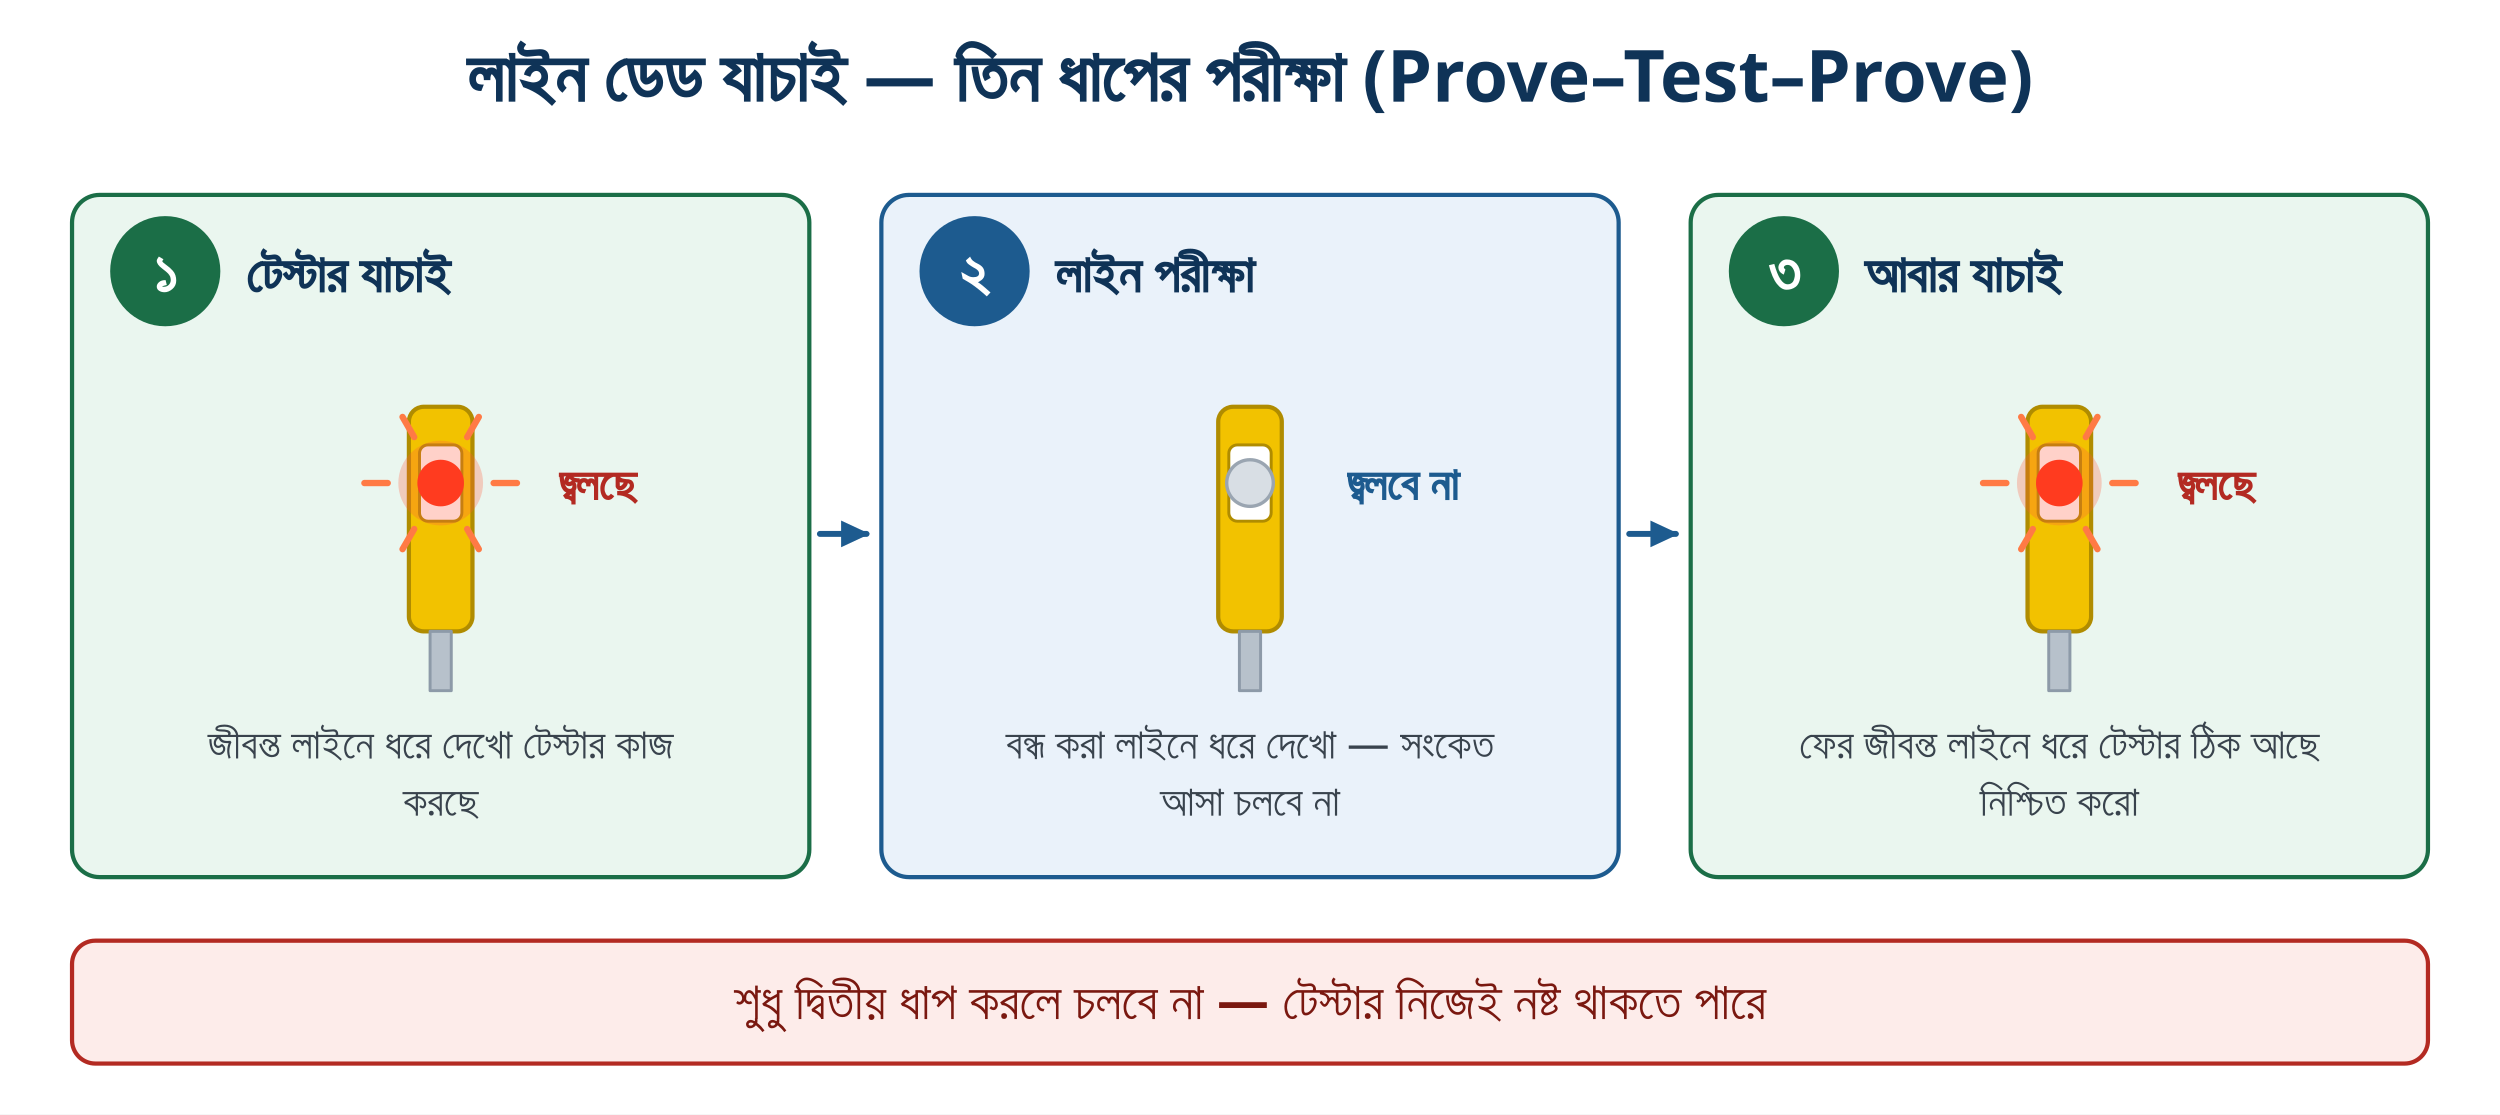
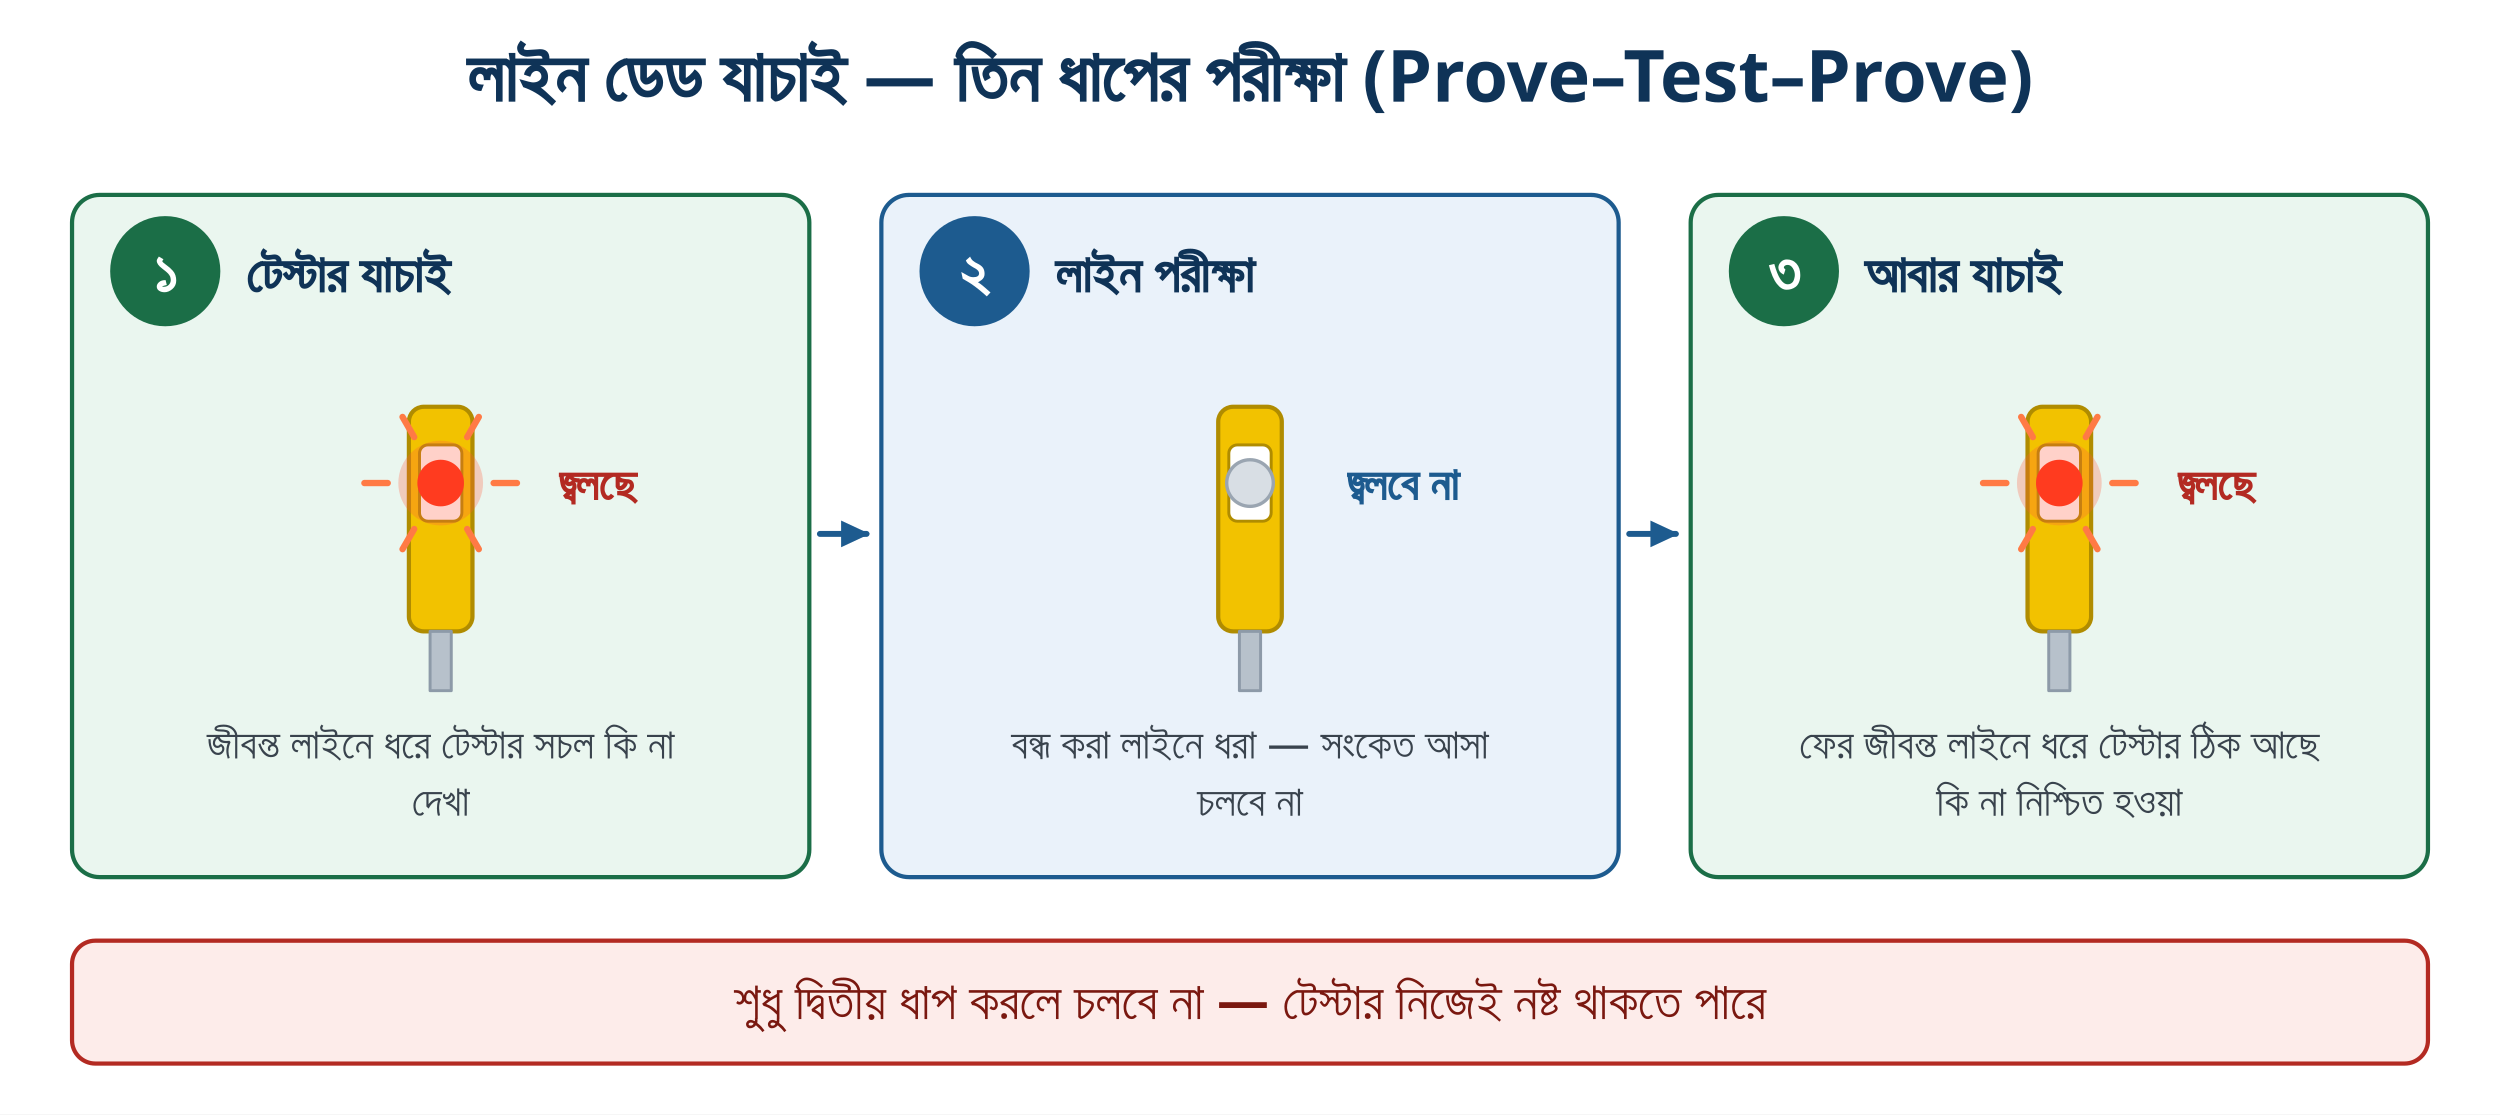
<svg xmlns="http://www.w3.org/2000/svg" width="1180" height="526" viewBox="0 0 1180 526">
  <defs>
    <marker id="ar" viewBox="0 0 10 10" refX="8.5" refY="5" markerUnits="userSpaceOnUse" markerWidth="15" markerHeight="15" orient="auto-start-reverse">
      <path d="M 0.5 0.8 L 9.5 5 L 0.5 9.2 z" fill="#1D5B8F" />
    </marker>
  </defs>
  <rect width="1180" height="526" fill="#FFFFFF" />
  <text x="590.0" y="48.0" font-family="Kalpurush" font-size="34" font-weight="700" fill="#0F3357" text-anchor="middle">লাইন ডেড যাচাই — তিন ধাপের পরীক্ষা (Prove–Test–Prove)</text>
  <rect x="34.0" y="92.0" width="348.0" height="322.0" rx="13" fill="#EAF6EF" stroke="#1B6E47" stroke-width="2" />
  <circle cx="78.0" cy="128.0" r="26.0" fill="#1B6E47" stroke="none" stroke-width="2" />
  <text x="78.0" y="138.0" font-family="Kalpurush" font-size="28" font-weight="700" fill="#FFFFFF" text-anchor="middle">১</text>
  <text x="116.0" y="138.0" font-family="Kalpurush" font-size="24.5" font-weight="700" fill="#0F3357" text-anchor="start">টেস্টার যাচাই</text>
  <rect x="193.0" y="192.0" width="30.0" height="106.0" rx="7" fill="#F2C200" stroke="#B08C00" stroke-width="2" />
  <rect x="198.0" y="210.0" width="20.0" height="36.0" rx="4" fill="#FFFFFF" stroke="#B08C00" stroke-width="1.4" />
  <path d="M 203.0 298.0 L 203.0 326.0 L 213.0 326.0 L 213.0 298.0 Z" fill="#B7C1CB" stroke="#8D9AA8" stroke-width="1.4" stroke-linecap="round" stroke-linejoin="round" />
  <circle cx="208.0" cy="228.0" r="20.0" fill="#FF5A3C" stroke="none" stroke-width="0" opacity="0.28" />
  <circle cx="208.0" cy="228.0" r="11.0" fill="#FF3B1F" stroke="none" stroke-width="2" />
  <line x1="233.0" y1="228.0" x2="244.0" y2="228.0" stroke="#FF7A45" stroke-width="3" stroke-linecap="round" />
  <line x1="220.5" y1="249.7" x2="226.0" y2="259.2" stroke="#FF7A45" stroke-width="3" stroke-linecap="round" />
  <line x1="195.5" y1="249.7" x2="190.0" y2="259.2" stroke="#FF7A45" stroke-width="3" stroke-linecap="round" />
  <line x1="183.0" y1="228.0" x2="172.0" y2="228.0" stroke="#FF7A45" stroke-width="3" stroke-linecap="round" />
  <line x1="195.5" y1="206.3" x2="190.0" y2="196.8" stroke="#FF7A45" stroke-width="3" stroke-linecap="round" />
  <line x1="220.5" y1="206.3" x2="226.0" y2="196.8" stroke="#FF7A45" stroke-width="3" stroke-linecap="round" />
  <text x="264.0" y="236.0" font-family="Kalpurush" font-size="21.5" font-weight="700" fill="#B32A22" text-anchor="start">জ্বলছে</text>
-   <text x="208.0" y="358.0" font-family="Kalpurush" font-size="20" font-weight="400" fill="#39434D" text-anchor="middle">জীবন্ত লাইনে ধরে দেখো টেস্টার কাজ</text>
-   <text x="208.0" y="385.0" font-family="Kalpurush" font-size="20" font-weight="400" fill="#39434D" text-anchor="middle">করছে</text>
+   <text x="208.0" y="358.0" font-family="Kalpurush" font-size="20" font-weight="400" fill="#39434D" text-anchor="middle">জীবন্ত লাইনে ধরে টেস্টার সচল কি না</text>
+   <text x="208.0" y="385.0" font-family="Kalpurush" font-size="20" font-weight="400" fill="#39434D" text-anchor="middle">দেখা</text>
  <path d="M 387.0 252 L 409.0 252" fill="none" stroke="#1D5B8F" stroke-width="2.8" stroke-linecap="round" stroke-linejoin="round" marker-end="url(#ar)" />
  <rect x="416.0" y="92.0" width="348.0" height="322.0" rx="13" fill="#EAF2FA" stroke="#1D5B8F" stroke-width="2" />
  <circle cx="460.0" cy="128.0" r="26.0" fill="#1D5B8F" stroke="none" stroke-width="2" />
  <text x="460.0" y="138.0" font-family="Kalpurush" font-size="28" font-weight="700" fill="#FFFFFF" text-anchor="middle">২</text>
  <text x="498.0" y="138.0" font-family="Kalpurush" font-size="24.5" font-weight="700" fill="#0F3357" text-anchor="start">লাইন পরীক্ষা</text>
  <rect x="575.0" y="192.0" width="30.0" height="106.0" rx="7" fill="#F2C200" stroke="#B08C00" stroke-width="2" />
  <rect x="580.0" y="210.0" width="20.0" height="36.0" rx="4" fill="#FFFFFF" stroke="#B08C00" stroke-width="1.4" />
  <path d="M 585.0 298.0 L 585.0 326.0 L 595.0 326.0 L 595.0 298.0 Z" fill="#B7C1CB" stroke="#8D9AA8" stroke-width="1.4" stroke-linecap="round" stroke-linejoin="round" />
  <circle cx="590.0" cy="228.0" r="11.0" fill="#D8DEE4" stroke="#9AA5B1" stroke-width="1.6" />
  <text x="636.0" y="236.0" font-family="Kalpurush" font-size="21.5" font-weight="700" fill="#1D5B8F" text-anchor="start">জ্বলবে না</text>
-   <text x="590.0" y="358.0" font-family="Kalpurush" font-size="20" font-weight="400" fill="#39434D" text-anchor="middle">বন্ধ করা লাইনে ধরে দেখো — সংকেত</text>
-   <text x="590.0" y="385.0" font-family="Kalpurush" font-size="20" font-weight="400" fill="#39434D" text-anchor="middle">আসা চলবে না</text>
+   <text x="590.0" y="358.0" font-family="Kalpurush" font-size="20" font-weight="400" fill="#39434D" text-anchor="middle">বন্ধ করা লাইনে ধরা — সংকেত আসা</text>
+   <text x="590.0" y="385.0" font-family="Kalpurush" font-size="20" font-weight="400" fill="#39434D" text-anchor="middle">চলবে না</text>
  <path d="M 769.0 252 L 791.0 252" fill="none" stroke="#1D5B8F" stroke-width="2.8" stroke-linecap="round" stroke-linejoin="round" marker-end="url(#ar)" />
  <rect x="798.0" y="92.0" width="348.0" height="322.0" rx="13" fill="#EAF6EF" stroke="#1B6E47" stroke-width="2" />
  <circle cx="842.0" cy="128.0" r="26.0" fill="#1B6E47" stroke="none" stroke-width="2" />
  <text x="842.0" y="138.0" font-family="Kalpurush" font-size="28" font-weight="700" fill="#FFFFFF" text-anchor="middle">৩</text>
  <text x="880.0" y="138.0" font-family="Kalpurush" font-size="24.5" font-weight="700" fill="#0F3357" text-anchor="start">আবার যাচাই</text>
  <rect x="957.0" y="192.0" width="30.0" height="106.0" rx="7" fill="#F2C200" stroke="#B08C00" stroke-width="2" />
  <rect x="962.0" y="210.0" width="20.0" height="36.0" rx="4" fill="#FFFFFF" stroke="#B08C00" stroke-width="1.4" />
  <path d="M 967.0 298.0 L 967.0 326.0 L 977.0 326.0 L 977.0 298.0 Z" fill="#B7C1CB" stroke="#8D9AA8" stroke-width="1.4" stroke-linecap="round" stroke-linejoin="round" />
  <circle cx="972.0" cy="228.0" r="20.0" fill="#FF5A3C" stroke="none" stroke-width="0" opacity="0.28" />
  <circle cx="972.0" cy="228.0" r="11.0" fill="#FF3B1F" stroke="none" stroke-width="2" />
  <line x1="997.0" y1="228.0" x2="1008.0" y2="228.0" stroke="#FF7A45" stroke-width="3" stroke-linecap="round" />
  <line x1="984.5" y1="249.7" x2="990.0" y2="259.2" stroke="#FF7A45" stroke-width="3" stroke-linecap="round" />
  <line x1="959.5" y1="249.7" x2="954.0" y2="259.2" stroke="#FF7A45" stroke-width="3" stroke-linecap="round" />
  <line x1="947.0" y1="228.0" x2="936.0" y2="228.0" stroke="#FF7A45" stroke-width="3" stroke-linecap="round" />
  <line x1="959.5" y1="206.3" x2="954.0" y2="196.8" stroke="#FF7A45" stroke-width="3" stroke-linecap="round" />
  <line x1="984.5" y1="206.3" x2="990.0" y2="196.8" stroke="#FF7A45" stroke-width="3" stroke-linecap="round" />
  <text x="1028.0" y="236.0" font-family="Kalpurush" font-size="21.5" font-weight="700" fill="#B32A22" text-anchor="start">জ্বলছে</text>
  <text x="972.0" y="358.0" font-family="Kalpurush" font-size="20" font-weight="400" fill="#39434D" text-anchor="middle">ফের জীবন্ত লাইনে ধরে টেস্টার ঠিক আছে</text>
-   <text x="972.0" y="385.0" font-family="Kalpurush" font-size="20" font-weight="400" fill="#39434D" text-anchor="middle">নিশ্চিত করো</text>
+   <text x="972.0" y="385.0" font-family="Kalpurush" font-size="20" font-weight="400" fill="#39434D" text-anchor="middle">কি না নিশ্চিত হওয়া</text>
  <rect x="34.0" y="444.0" width="1112.0" height="58.0" rx="11" fill="#FDECEA" stroke="#B32A22" stroke-width="2" />
  <text x="590.0" y="481.0" font-family="Kalpurush" font-size="24.5" font-weight="600" fill="#7A1810" text-anchor="middle">শুধু দ্বিতীয় ধাপ করলে চলবে না — টেস্টার নিজেই নষ্ট থাকতে পারে</text>
</svg>
